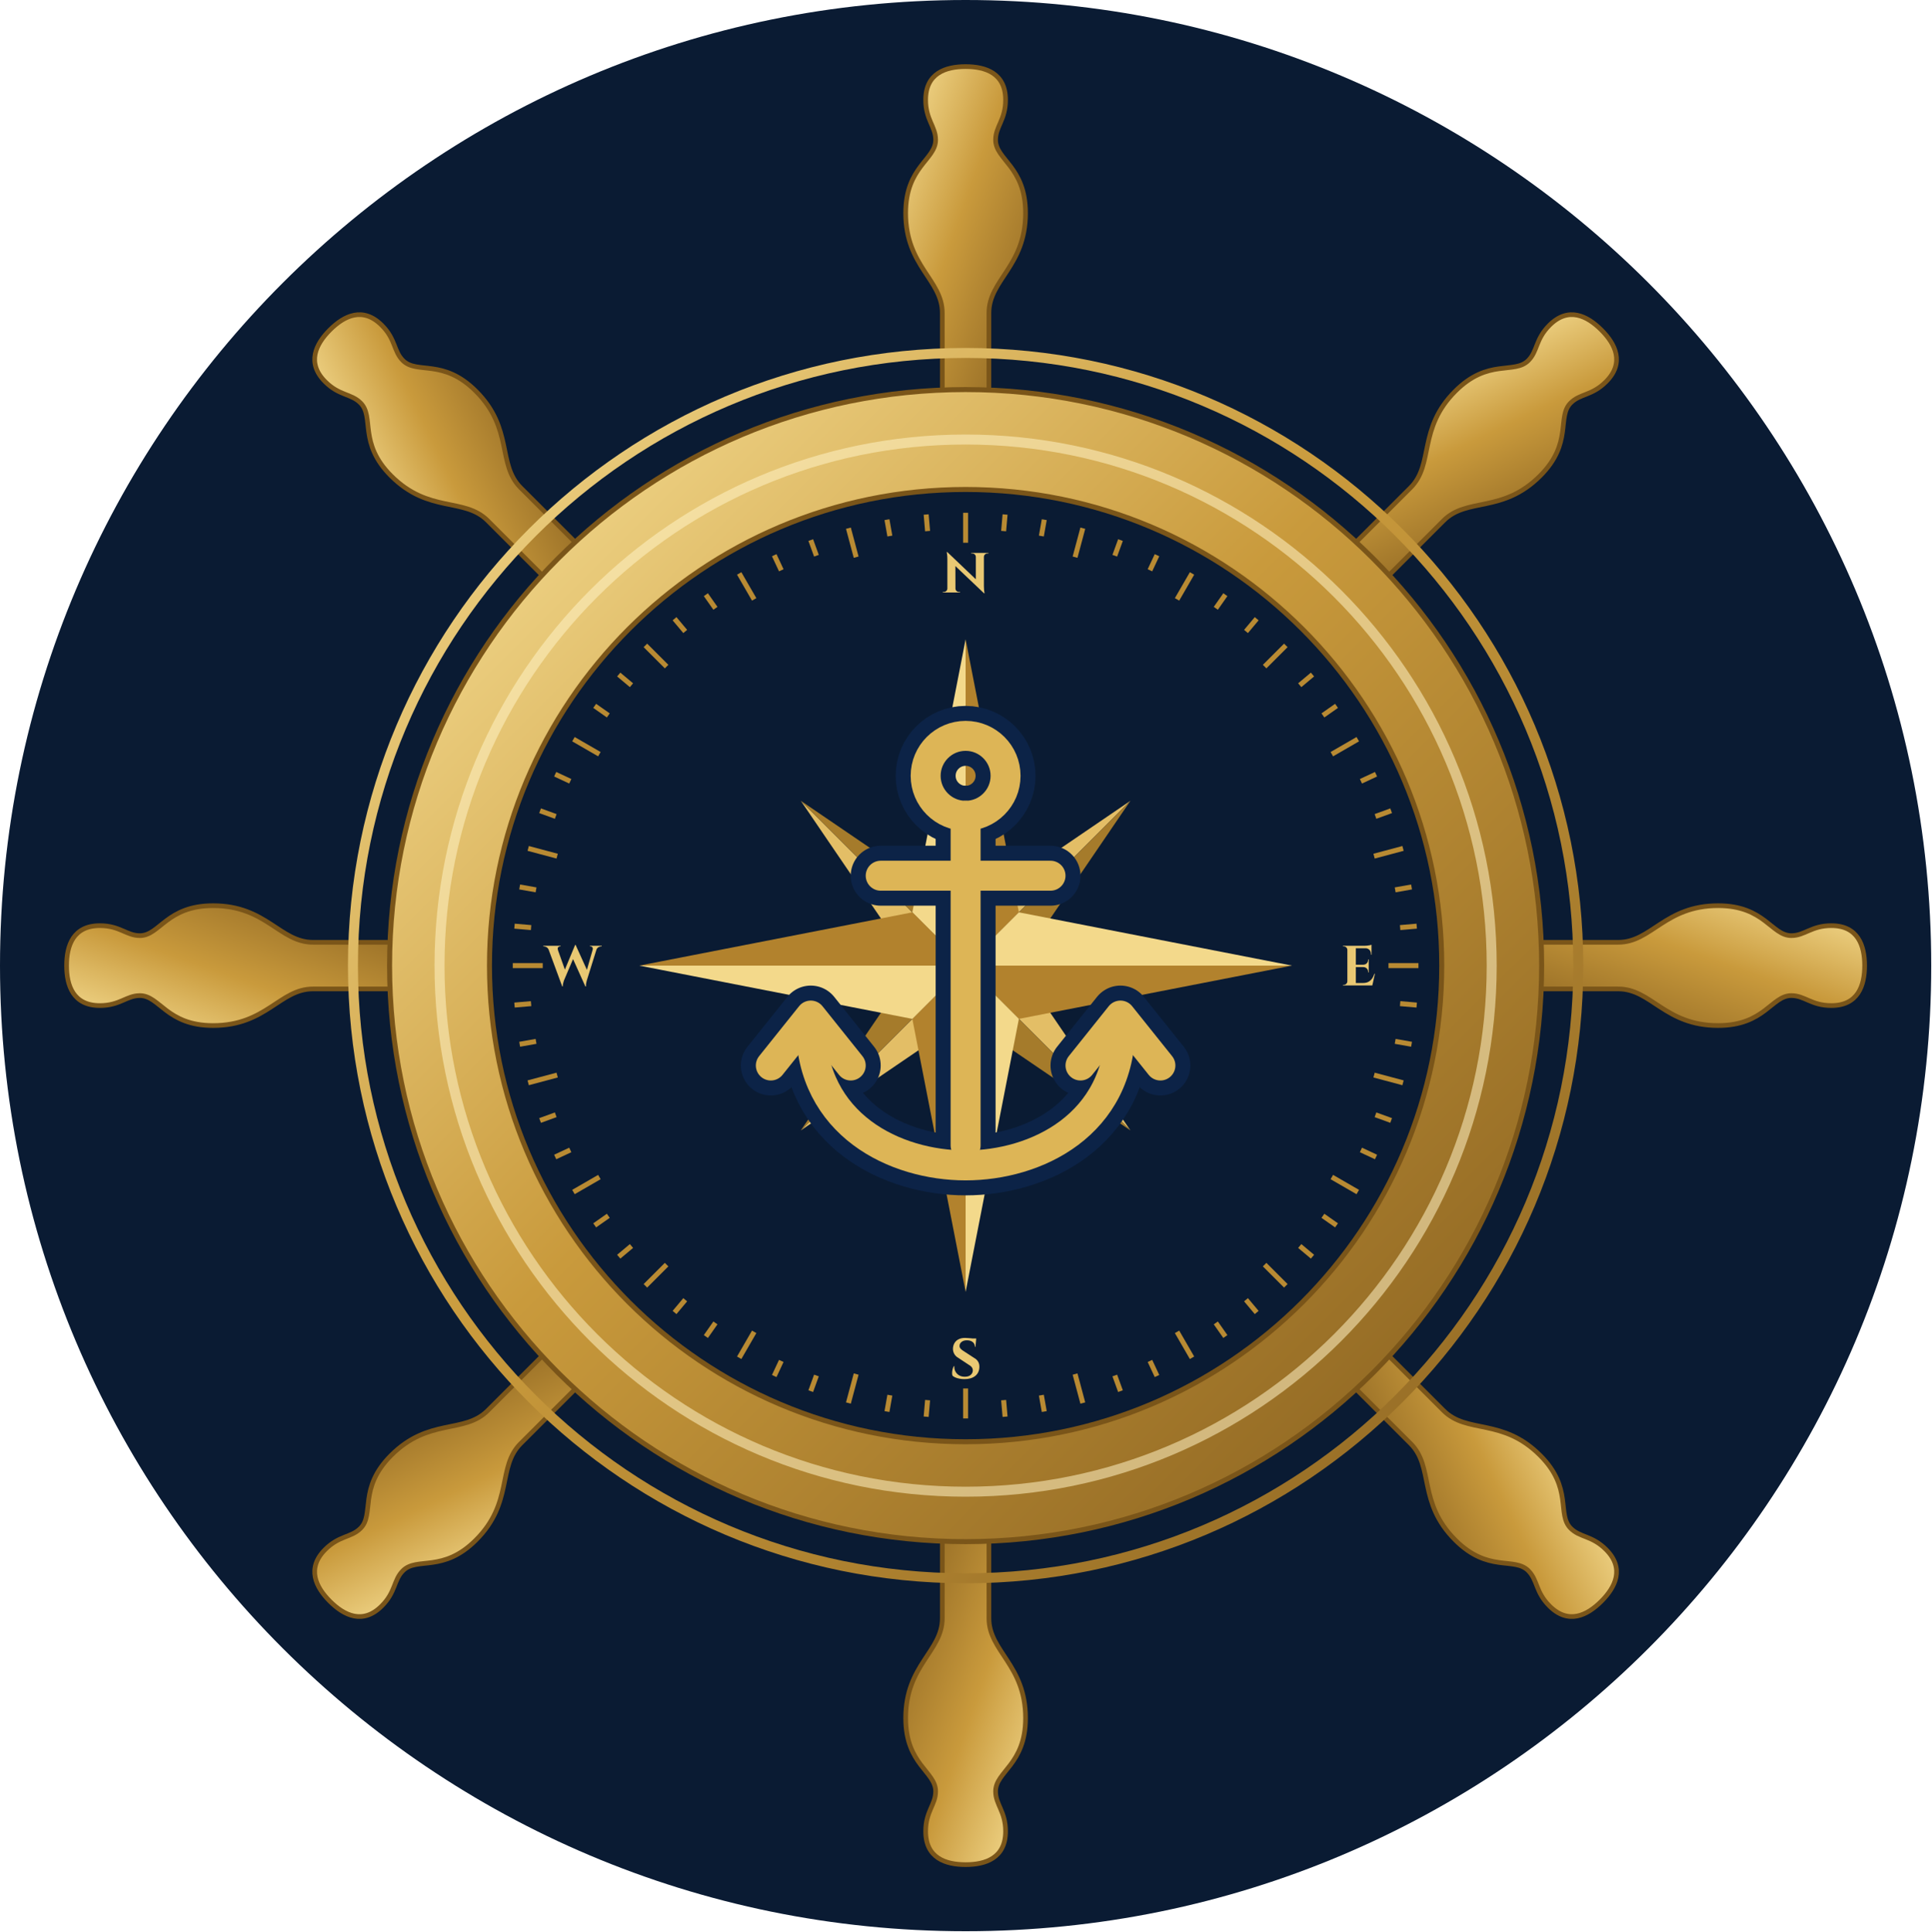
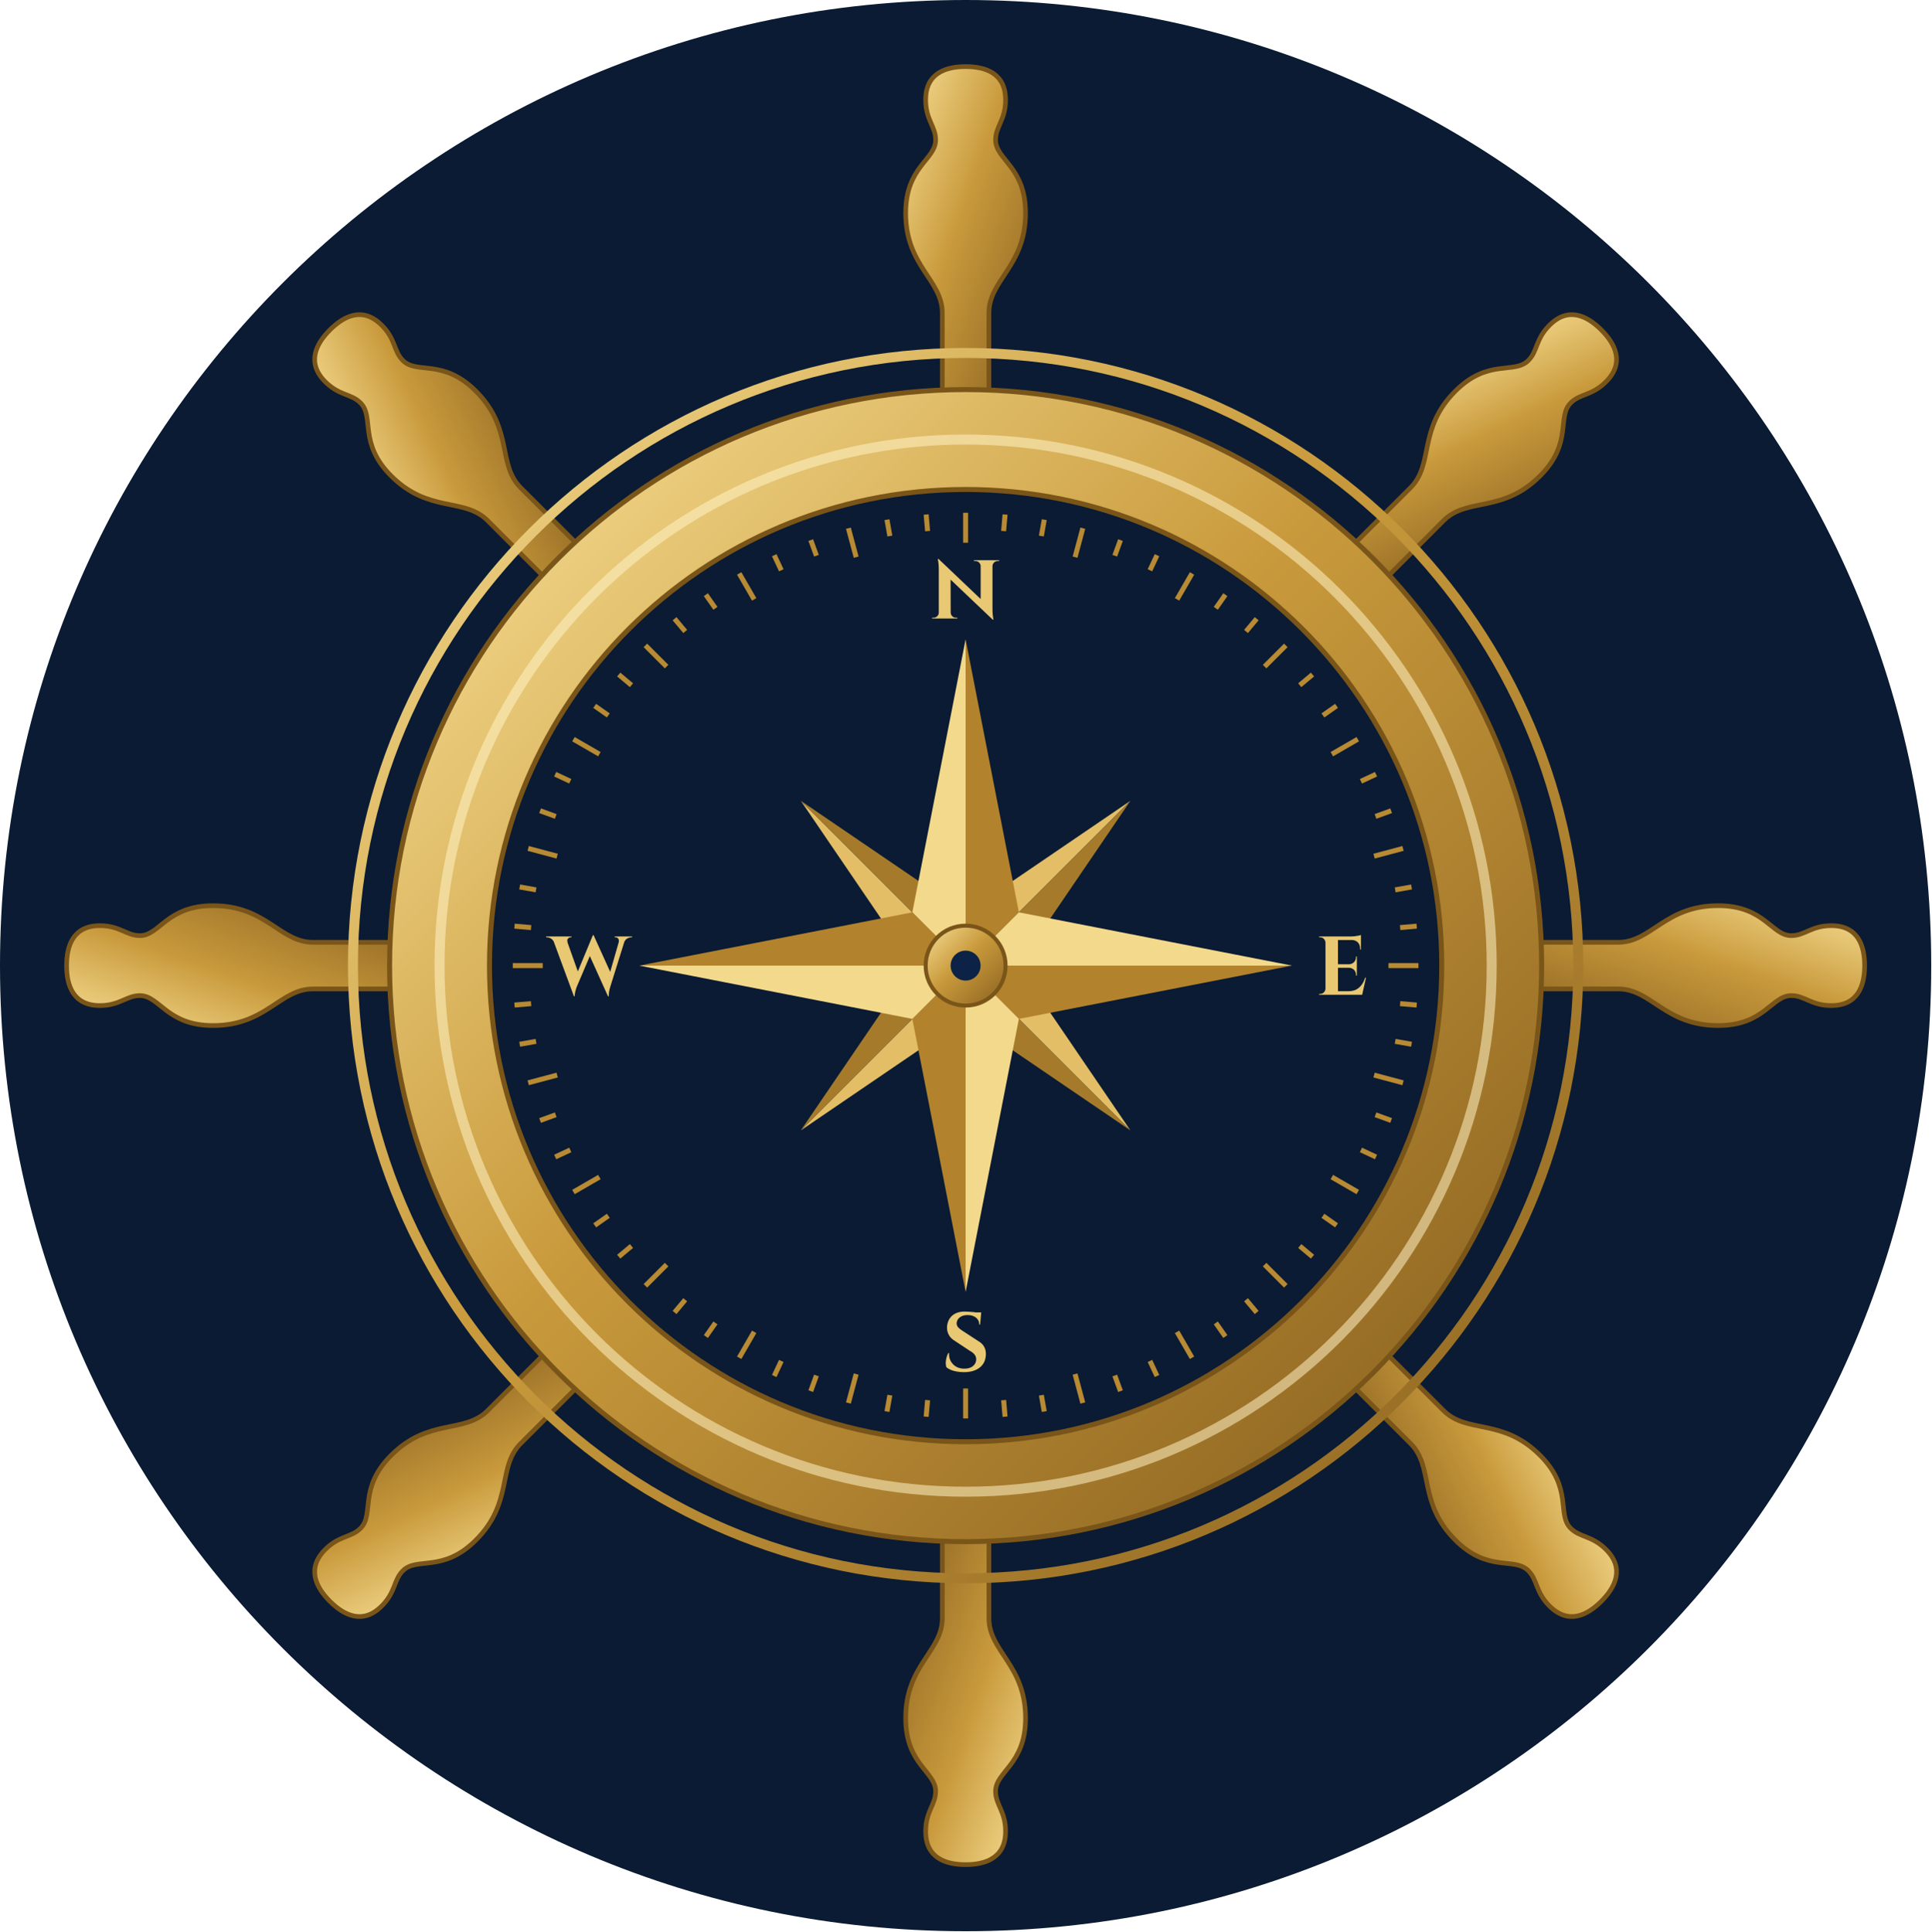
<svg xmlns="http://www.w3.org/2000/svg" viewBox="-290 -290 580 580">
  <defs>
    <linearGradient id="gold" x1="0" y1="0" x2="1" y2="1">
      <stop offset="0" stop-color="#F6DE94" />
      <stop offset=".45" stop-color="#C99A3C" />
      <stop offset="1" stop-color="#8A6220" />
    </linearGradient>
    <linearGradient id="goldText" x1="0" y1="0" x2="0" y2="1">
      <stop offset="0" stop-color="#F3D98B" />
      <stop offset="1" stop-color="#C79A3A" />
    </linearGradient>
    <radialGradient id="bg" cx=".5" cy=".45" r=".75">
      <stop offset="0" stop-color="#0A1B33" />
      <stop offset="1" stop-color="#06101F" />
    </radialGradient>
  </defs>
  <circle r="290" fill="#0A1B33" />
  <g fill="url(#gold)" stroke="#7A5519" stroke-width="1.4" stroke-linejoin="round">
    <path transform="rotate(0)" d="M7 -168 L7 -196 C7 -206 18 -210 18 -226 C18 -240 9 -242 9 -248 C9 -252 12 -254 12 -260 C12 -268 6 -270 0 -270 C-6 -270 -12 -268 -12 -260 C-12 -254 -9 -252 -9 -248 C-9 -242 -18 -240 -18 -226 C-18 -210 -7 -206 -7 -196 L-7 -168 Z" />
    <path transform="rotate(45)" d="M7 -168 L7 -196 C7 -206 18 -210 18 -226 C18 -240 9 -242 9 -248 C9 -252 12 -254 12 -260 C12 -268 6 -270 0 -270 C-6 -270 -12 -268 -12 -260 C-12 -254 -9 -252 -9 -248 C-9 -242 -18 -240 -18 -226 C-18 -210 -7 -206 -7 -196 L-7 -168 Z" />
    <path transform="rotate(90)" d="M7 -168 L7 -196 C7 -206 18 -210 18 -226 C18 -240 9 -242 9 -248 C9 -252 12 -254 12 -260 C12 -268 6 -270 0 -270 C-6 -270 -12 -268 -12 -260 C-12 -254 -9 -252 -9 -248 C-9 -242 -18 -240 -18 -226 C-18 -210 -7 -206 -7 -196 L-7 -168 Z" />
    <path transform="rotate(135)" d="M7 -168 L7 -196 C7 -206 18 -210 18 -226 C18 -240 9 -242 9 -248 C9 -252 12 -254 12 -260 C12 -268 6 -270 0 -270 C-6 -270 -12 -268 -12 -260 C-12 -254 -9 -252 -9 -248 C-9 -242 -18 -240 -18 -226 C-18 -210 -7 -206 -7 -196 L-7 -168 Z" />
    <path transform="rotate(180)" d="M7 -168 L7 -196 C7 -206 18 -210 18 -226 C18 -240 9 -242 9 -248 C9 -252 12 -254 12 -260 C12 -268 6 -270 0 -270 C-6 -270 -12 -268 -12 -260 C-12 -254 -9 -252 -9 -248 C-9 -242 -18 -240 -18 -226 C-18 -210 -7 -206 -7 -196 L-7 -168 Z" />
    <path transform="rotate(225)" d="M7 -168 L7 -196 C7 -206 18 -210 18 -226 C18 -240 9 -242 9 -248 C9 -252 12 -254 12 -260 C12 -268 6 -270 0 -270 C-6 -270 -12 -268 -12 -260 C-12 -254 -9 -252 -9 -248 C-9 -242 -18 -240 -18 -226 C-18 -210 -7 -206 -7 -196 L-7 -168 Z" />
    <path transform="rotate(270)" d="M7 -168 L7 -196 C7 -206 18 -210 18 -226 C18 -240 9 -242 9 -248 C9 -252 12 -254 12 -260 C12 -268 6 -270 0 -270 C-6 -270 -12 -268 -12 -260 C-12 -254 -9 -252 -9 -248 C-9 -242 -18 -240 -18 -226 C-18 -210 -7 -206 -7 -196 L-7 -168 Z" />
    <path transform="rotate(315)" d="M7 -168 L7 -196 C7 -206 18 -210 18 -226 C18 -240 9 -242 9 -248 C9 -252 12 -254 12 -260 C12 -268 6 -270 0 -270 C-6 -270 -12 -268 -12 -260 C-12 -254 -9 -252 -9 -248 C-9 -242 -18 -240 -18 -226 C-18 -210 -7 -206 -7 -196 L-7 -168 Z" />
  </g>
  <circle r="184" fill="none" stroke="url(#gold)" stroke-width="3" />
  <circle r="158" fill="none" stroke="url(#gold)" stroke-width="30" />
  <circle r="173" fill="none" stroke="#7A5519" stroke-width="1.5" />
  <circle r="143" fill="none" stroke="#7A5519" stroke-width="1.5" />
  <circle r="158" fill="none" stroke="#FFF3C4" stroke-width="3" opacity=".55" />
  <circle r="140" fill="#0A1B33" />
  <path d="M0 -127L0 -136M11.42 -130.5L11.85 -135.48M22.75 -129.01L23.62 -133.93M32.87 -122.67L35.2 -131.37M44.8 -123.1L46.51 -127.8M55.36 -118.73L57.48 -123.26M63.5 -109.99L68 -117.78M75.14 -107.31L78.01 -111.4M84.21 -100.35L87.42 -104.18M89.8 -89.8L96.17 -96.17M100.35 -84.21L104.18 -87.42M107.31 -75.14L111.4 -78.01M109.99 -63.5L117.78 -68M118.73 -55.36L123.26 -57.48M123.1 -44.8L127.8 -46.51M122.67 -32.87L131.37 -35.2M129.01 -22.75L133.93 -23.62M130.5 -11.42L135.48 -11.85M127 0L136 0M130.5 11.42L135.48 11.85M129.01 22.75L133.93 23.62M122.67 32.87L131.37 35.2M123.1 44.8L127.8 46.51M118.73 55.36L123.26 57.48M109.99 63.5L117.78 68M107.31 75.14L111.4 78.01M100.35 84.21L104.18 87.42M89.8 89.8L96.17 96.17M84.21 100.35L87.42 104.18M75.14 107.31L78.01 111.4M63.5 109.99L68 117.78M55.36 118.73L57.48 123.26M44.8 123.1L46.51 127.8M32.87 122.67L35.2 131.37M22.75 129.01L23.62 133.93M11.42 130.5L11.85 135.48M0 127L0 136M-11.42 130.5L-11.85 135.48M-22.75 129.01L-23.62 133.93M-32.87 122.67L-35.2 131.37M-44.8 123.1L-46.51 127.8M-55.36 118.73L-57.48 123.26M-63.5 109.99L-68 117.78M-75.14 107.31L-78.01 111.4M-84.21 100.35L-87.42 104.18M-89.8 89.8L-96.17 96.17M-100.35 84.21L-104.18 87.42M-107.31 75.14L-111.4 78.01M-109.99 63.5L-117.78 68M-118.73 55.36L-123.26 57.48M-123.1 44.8L-127.8 46.51M-122.67 32.87L-131.37 35.2M-129.01 22.75L-133.93 23.62M-130.5 11.42L-135.48 11.85M-127 0L-136 0M-130.5 -11.42L-135.48 -11.85M-129.01 -22.75L-133.93 -23.62M-122.67 -32.87L-131.37 -35.2M-123.1 -44.8L-127.8 -46.51M-118.73 -55.36L-123.26 -57.48M-109.99 -63.5L-117.78 -68M-107.31 -75.14L-111.4 -78.01M-100.35 -84.21L-104.18 -87.42M-89.8 -89.8L-96.17 -96.17M-84.21 -100.35L-87.42 -104.18M-75.14 -107.31L-78.01 -111.4M-63.5 -109.99L-68 -117.78M-55.36 -118.73L-57.48 -123.26M-44.8 -123.1L-46.51 -127.8M-32.87 -122.67L-35.2 -131.37M-22.75 -129.01L-23.62 -133.93M-11.42 -130.5L-11.85 -135.48" stroke="#B88A33" stroke-width="1.5" fill="none" />
  <g transform="rotate(45)">
    <path d="M0 -70 L-11 -12 L0 0Z" fill="#E3BE66" />
    <path d="M0 -70 L11 -12 L0 0Z" fill="#A57B2B" />
  </g>
  <g transform="rotate(135)">
    <path d="M0 -70 L-11 -12 L0 0Z" fill="#E3BE66" />
    <path d="M0 -70 L11 -12 L0 0Z" fill="#A57B2B" />
  </g>
  <g transform="rotate(225)">
    <path d="M0 -70 L-11 -12 L0 0Z" fill="#E3BE66" />
    <path d="M0 -70 L11 -12 L0 0Z" fill="#A57B2B" />
  </g>
  <g transform="rotate(315)">
    <path d="M0 -70 L-11 -12 L0 0Z" fill="#E3BE66" />
    <path d="M0 -70 L11 -12 L0 0Z" fill="#A57B2B" />
  </g>
  <g transform="rotate(0)">
    <path d="M0 -98 L-16 -16 L0 0Z" fill="#F3D98B" />
    <path d="M0 -98 L16 -16 L0 0Z" fill="#B2822D" />
  </g>
  <g transform="rotate(90)">
    <path d="M0 -98 L-16 -16 L0 0Z" fill="#F3D98B" />
    <path d="M0 -98 L16 -16 L0 0Z" fill="#B2822D" />
  </g>
  <g transform="rotate(180)">
    <path d="M0 -98 L-16 -16 L0 0Z" fill="#F3D98B" />
    <path d="M0 -98 L16 -16 L0 0Z" fill="#B2822D" />
  </g>
  <g transform="rotate(270)">
    <path d="M0 -98 L-16 -16 L0 0Z" fill="#F3D98B" />
    <path d="M0 -98 L16 -16 L0 0Z" fill="#B2822D" />
  </g>
  <g fill="#E9C873">
-     <path transform="translate(-7.35 -112.05)" d="M1.67-12.16L1.84-12.16L10.42-3.98L10.42-10.69Q10.40-11.14 10.11-11.43Q9.81-11.73 9.37-11.73L9.04-11.73L9.04-11.90L14.20-11.90L14.20-11.73L13.89-11.73Q13.46-11.73 13.16-11.43Q12.85-11.14 12.84-10.69L12.84-1.94Q12.84-1.31 12.89-0.81Q12.94-0.31 12.99-0.03L13.04 0.24L12.89 0.24L4.28-7.94L4.30-1.21Q4.30-0.78 4.61-0.48Q4.91-0.17 5.34-0.17L5.66-0.17L5.66 0L0.51 0L0.51-0.17L0.83-0.17Q1.26-0.17 1.56-0.48Q1.87-0.78 1.87-1.21L1.87-10.03Q1.87-10.98 1.77-11.58" />
-     <path transform="translate(112.63 5.95)" d="M10.13-3.49L10.30-3.49L9.52 0L0.71 0L0.71-0.17L0.94-0.17Q1.38-0.17 1.69-0.48Q2.01-0.80 2.02-1.24L2.02-10.66Q2.01-11.10 1.69-11.42Q1.38-11.73 0.94-11.73L0.71-11.73L0.71-11.90L7.19-11.90Q7.57-11.90 7.98-11.95Q8.40-12 8.76-12.07Q9.11-12.14 9.27-12.21L9.27-9.23L9.10-9.23L9.10-9.44Q9.10-10.22 8.64-10.69Q8.23-11.10 7.60-11.17L4.57-11.17L4.57-6.22L6.82-6.22Q7.45-6.24 7.85-6.66Q8.26-7.07 8.26-7.70L8.26-7.82L8.43-7.82L8.43-3.91L8.26-3.91L8.26-4.05Q8.26-4.68 7.85-5.08Q7.45-5.49 6.82-5.51L4.57-5.51L4.57-0.73L6.80-0.73Q7.65-0.73 8.30-1.06Q8.94-1.39 9.40-2.01Q9.86-2.64 10.13-3.49" />
-     <path transform="translate(-4.91 123.95)" d="M4.71-12.14Q5.05-12.14 5.55-12.10Q6.05-12.07 6.60-12.02Q6.78-11.99 6.95-11.97L8.09-11.97L8.08-11.76Q8.08-11.76 8.08-11.76L7.87-9.47L7.70-9.47Q7.70-10.35 7.05-10.89Q6.39-11.42 5.30-11.42Q4.32-11.42 3.71-10.95Q3.11-10.47 3.08-9.79Q3.06-9.28 3.40-8.91Q3.74-8.53 4.27-8.21L7.51-6.10Q8.30-5.66 8.70-4.95Q9.10-4.23 9.04-3.28Q8.96-1.62 7.77-0.69Q6.58 0.24 4.54 0.24Q3.79 0.24 3.09 0.11Q2.38-0.02 1.84-0.25Q1.29-0.48 0.97-0.80Q0.83-1.17 0.85-1.70Q0.87-2.23 1.01-2.77Q1.16-3.32 1.38-3.67L1.53-3.67Q1.46-2.81 1.84-2.07Q2.23-1.33 2.97-0.89Q3.71-0.46 4.73-0.48Q5.85-0.49 6.46-1.05Q7.07-1.60 7.07-2.38Q7.07-2.91 6.76-3.33Q6.44-3.76 5.73-4.15L2.75-6.12Q1.85-6.63 1.45-7.43Q1.04-8.23 1.12-9.16Q1.21-10.05 1.65-10.72Q2.09-11.39 2.86-11.76Q3.64-12.14 4.71-12.14" />
-     <path transform="translate(-126.25 5.95)" d="M8.98-12.17L9.13-12.17L9.13-12.14L12.51-4.68L14.23-10.68Q14.37-11.19 14.14-11.46Q13.92-11.73 13.58-11.73L13.43-11.73L13.43-11.90L16.98-11.90L16.98-11.73L16.85-11.73Q16.46-11.73 16-11.49Q15.59-11.25 15.39-10.78L12.51-1.58L12.43-1.29Q12.34-0.99 12.27-0.55Q12.21-0.12 12.22 0.31L12.05 0.31L8.35-7.91L5.66-1.58L5.56-1.29Q5.46-1 5.36-0.58Q5.27-0.15 5.25 0.31L5.10 0.31L0.99-10.83Q0.77-11.27 0.39-11.49Q-0.05-11.73-0.44-11.73L-0.58-11.73L-0.58-11.90L4.61-11.90L4.61-11.73L4.45-11.73Q4.13-11.73 3.88-11.46Q3.64-11.19 3.83-10.68L3.79-10.68L5.90-4.76" />
+     <path transform="translate(-10.81 -104.25)" d="M2.45-17.87L2.70-17.87L15.33-5.85L15.33-15.73Q15.30-16.37 14.86-16.81Q14.43-17.25 13.78-17.25L13.30-17.25L13.30-17.50L20.88-17.50L20.88-17.25L20.43-17.25Q19.80-17.25 19.35-16.81Q18.90-16.37 18.88-15.73L18.88-2.85Q18.88-1.93 18.95-1.19Q19.03-0.45 19.10-0.05L19.18 0.35L18.95 0.35L6.30-11.68L6.33-1.78Q6.33-1.15 6.78-0.70Q7.23-0.25 7.85-0.25L8.33-0.25L8.33 0L0.75 0L0.75-0.25L1.23-0.25Q1.85-0.25 2.30-0.70Q2.75-1.15 2.75-1.78L2.75-14.75Q2.75-16.15 2.60-17.03" />
+     <path transform="translate(105.1 8.75)" d="M14.90-5.12L15.15-5.12L14 0L1.05 0L1.05-0.25L1.38-0.25Q2.02-0.25 2.49-0.71Q2.95-1.17 2.98-1.83L2.98-15.68Q2.95-16.32 2.49-16.79Q2.02-17.25 1.38-17.25L1.05-17.25L1.05-17.50L10.58-17.50Q11.13-17.50 11.74-17.57Q12.35-17.65 12.88-17.75Q13.40-17.85 13.63-17.95L13.63-13.58L13.38-13.58L13.38-13.87Q13.38-15.03 12.70-15.73Q12.10-16.32 11.18-16.43L6.73-16.43L6.73-9.15L10.03-9.15Q10.95-9.18 11.55-9.79Q12.15-10.40 12.15-11.33L12.15-11.50L12.40-11.50L12.40-5.75L12.15-5.75L12.15-5.95Q12.15-6.87 11.55-7.48Q10.95-8.08 10.03-8.10L6.73-8.10L6.73-1.07L10-1.07Q11.25-1.07 12.20-1.56Q13.15-2.05 13.83-2.96Q14.50-3.87 14.90-5.12" />
+     <path transform="translate(-7.22 121.75)" d="M6.93-17.85Q7.43-17.85 8.16-17.80Q8.90-17.75 9.70-17.68Q9.98-17.62 10.23-17.60L11.90-17.60L11.88-17.30Q11.88-17.30 11.88-17.30L11.58-13.93L11.33-13.93Q11.33-15.23 10.36-16.01Q9.40-16.80 7.80-16.80Q6.35-16.80 5.46-16.10Q4.58-15.40 4.53-14.40Q4.50-13.65 5-13.10Q5.50-12.55 6.28-12.08L11.05-8.97Q12.20-8.33 12.79-7.28Q13.38-6.23 13.30-4.83Q13.18-2.37 11.43-1.01Q9.68 0.35 6.68 0.35Q5.58 0.35 4.54 0.16Q3.50-0.02 2.70-0.36Q1.90-0.70 1.43-1.17Q1.23-1.73 1.25-2.50Q1.28-3.28 1.49-4.08Q1.70-4.87 2.02-5.40L2.25-5.40Q2.15-4.12 2.71-3.04Q3.28-1.95 4.36-1.31Q5.45-0.68 6.95-0.70Q8.60-0.73 9.50-1.54Q10.40-2.35 10.40-3.50Q10.40-4.28 9.94-4.90Q9.47-5.53 8.43-6.10L4.05-9Q2.73-9.75 2.13-10.93Q1.53-12.10 1.65-13.48Q1.78-14.78 2.43-15.76Q3.08-16.75 4.21-17.30Q5.35-17.85 6.93-17.85" />
+     <path transform="translate(-125.14 8.75)" d="M13.20-17.90L13.43-17.90L13.43-17.85L18.40-6.87L20.93-15.70Q21.13-16.45 20.80-16.85Q20.48-17.25 19.98-17.25L19.75-17.25L19.75-17.50L24.98-17.50L24.98-17.25L24.78-17.25Q24.20-17.25 23.53-16.90Q22.93-16.55 22.63-15.85L18.40-2.33L18.28-1.90Q18.15-1.45 18.05-0.81Q17.95-0.17 17.98 0.45L17.73 0.45L12.28-11.62L8.33-2.33L8.18-1.90Q8.03-1.48 7.89-0.85Q7.75-0.22 7.73 0.45L7.50 0.45L1.45-15.93Q1.13-16.57 0.58-16.90Q-0.07-17.25-0.65-17.25L-0.85-17.25L-0.85-17.50L6.78-17.50L6.78-17.25L6.55-17.25Q6.08-17.25 5.71-16.85Q5.35-16.45 5.63-15.70L5.58-15.70L8.68-7" />
  </g>
-   <g transform="scale(1.5) translate(0 2)">
-     <g fill="none" stroke="#0C2347" stroke-width="12" stroke-linecap="round" stroke-linejoin="round">
-       <circle cx="0" cy="-40" r="8" />
-       <path d="M0 -32V34" />
-       <path d="M-17 -20H17" />
-       <path d="M-31 10C-31 30 -14 38 0 38C14 38 31 30 31 10" />
-       <path d="M-39 18L-31 8L-23 18" />
-       <path d="M39 18L31 8L23 18" />
-     </g>
-     <g fill="none" stroke="#DDB556" stroke-width="6" stroke-linecap="round" stroke-linejoin="round">
-       <circle cx="0" cy="-40" r="8" />
-       <path d="M0 -32V34" />
-       <path d="M-17 -20H17" />
-       <path d="M-31 10C-31 30 -14 38 0 38C14 38 31 30 31 10" />
-       <path d="M-39 18L-31 8L-23 18" />
-       <path d="M39 18L31 8L23 18" />
-     </g>
-   </g>
+   <circle r="12" fill="url(#gold)" stroke="#7A5519" stroke-width="1.2" />
+   <circle r="4.5" fill="#0C2347" />
</svg>
